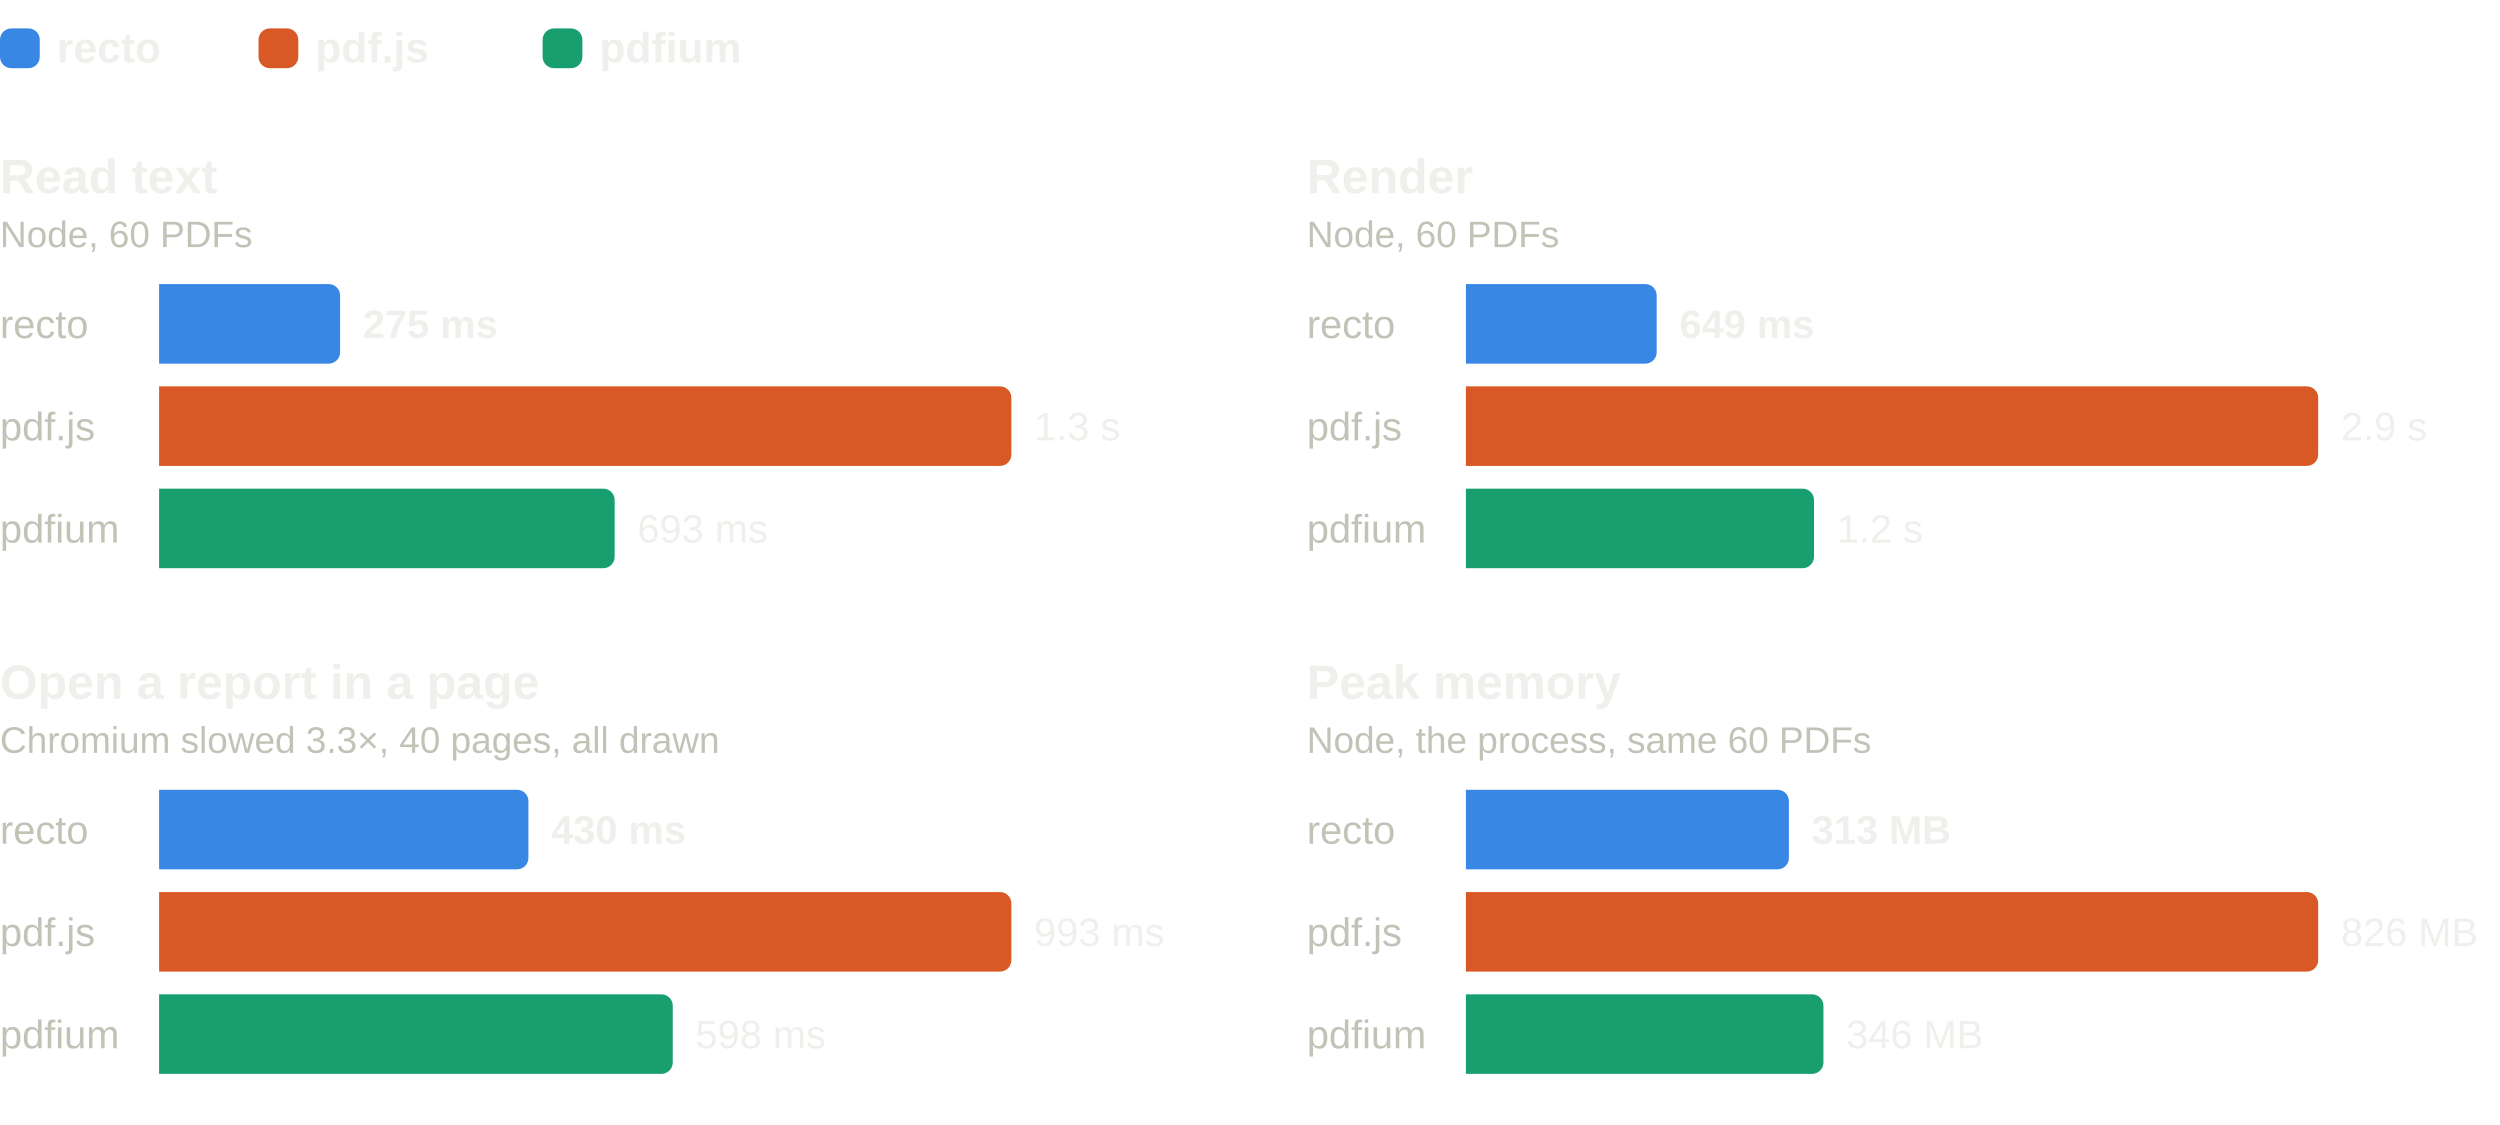
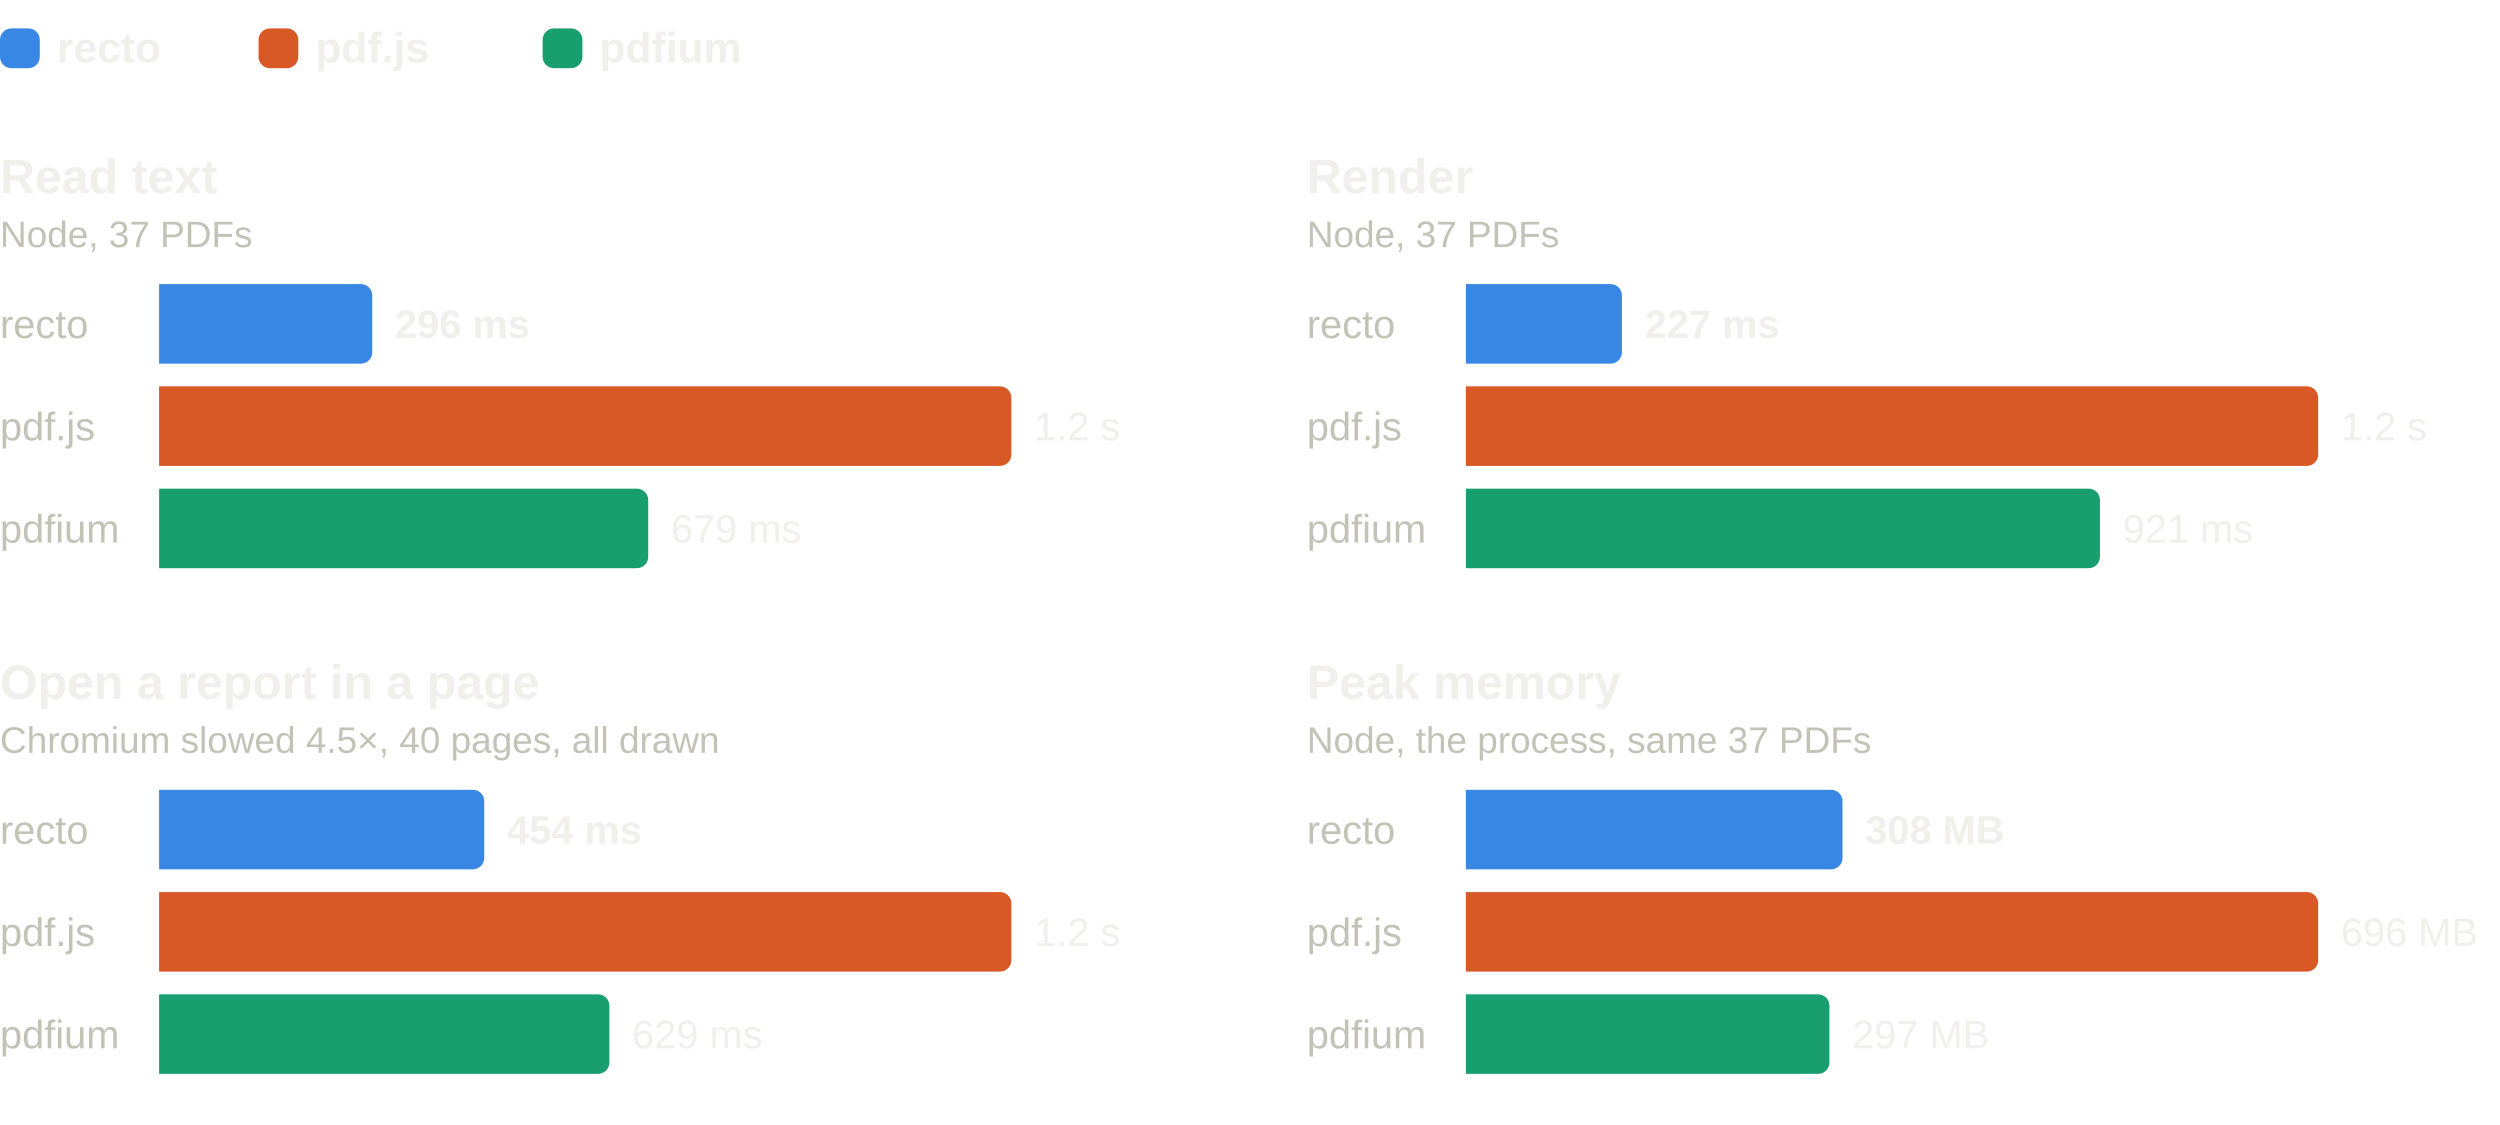
- <svg xmlns="http://www.w3.org/2000/svg" viewBox="0 0 880 396" width="880" height="396" role="img" aria-label="Benchmark medians: Read text: recto 275 ms, pdf.js 1.3 s, pdfium 693 ms; Render: recto 649 ms, pdf.js 2.9 s, pdfium 1.2 s; Open a report in a page: recto 430 ms, pdf.js 993 ms, pdfium 598 ms; Peak memory: recto 313 MB, pdf.js 826 MB, pdfium 346 MB">
+ <svg xmlns="http://www.w3.org/2000/svg" viewBox="0 0 880 396" width="880" height="396" role="img" aria-label="Benchmark medians: Read text: recto 296 ms, pdf.js 1.2 s, pdfium 679 ms; Render: recto 227 ms, pdf.js 1.2 s, pdfium 921 ms; Open a report in a page: recto 454 ms, pdf.js 1.2 s, pdfium 629 ms; Peak memory: recto 308 MB, pdf.js 696 MB, pdfium 297 MB">
  <style>text{font-family:-apple-system, BlinkMacSystemFont, "Segoe UI", "Helvetica Neue", Arial, sans-serif}.t{fill:#f0efec}.s{fill:#c3c2b7}</style>
  <rect x="0" y="10" width="14" height="14" rx="4" fill="#3987e5" />
  <text x="20" y="22" class="t" font-size="15" font-weight="600">recto</text>
  <rect x="91" y="10" width="14" height="14" rx="4" fill="#d95926" />
  <text x="111" y="22" class="t" font-size="15" font-weight="600">pdf.js</text>
  <rect x="191" y="10" width="14" height="14" rx="4" fill="#199e70" />
  <text x="211" y="22" class="t" font-size="15" font-weight="600">pdfium</text>
  <text x="0" y="68" class="t" font-size="17" font-weight="650">Read text</text>
-   <text x="0" y="87" class="s" font-size="13">Node, 60 PDFs</text>
+   <text x="0" y="87" class="s" font-size="13">Node, 37 PDFs</text>
  <text x="0" y="119" class="s" font-size="14">recto</text>
-   <path d="M56 100 h59.709 a4 4 0 0 1 4 4 v20 a4 4 0 0 1 -4 4 h-59.709 z" fill="#3987e5" />
-   <text x="127.709" y="119" class="t" font-size="14" font-weight="650">275 ms</text>
+   <path d="M56 100 h71.038 a4 4 0 0 1 4 4 v20 a4 4 0 0 1 -4 4 h-71.038 z" fill="#3987e5" />
+   <text x="139.038" y="119" class="t" font-size="14" font-weight="650">296 ms</text>
  <text x="0" y="155" class="s" font-size="14">pdf.js</text>
  <path d="M56 136 h296 a4 4 0 0 1 4 4 v20 a4 4 0 0 1 -4 4 h-296 z" fill="#d95926" />
-   <text x="364" y="155" class="t" font-size="14" font-weight="400">1.3 s</text>
+   <text x="364" y="155" class="t" font-size="14" font-weight="400">1.2 s</text>
  <text x="0" y="191" class="s" font-size="14">pdfium</text>
-   <path d="M56 172 h156.36 a4 4 0 0 1 4 4 v20 a4 4 0 0 1 -4 4 h-156.36 z" fill="#199e70" />
-   <text x="224.36" y="191" class="t" font-size="14" font-weight="400">693 ms</text>
+   <path d="M56 172 h168.174 a4 4 0 0 1 4 4 v20 a4 4 0 0 1 -4 4 h-168.174 z" fill="#199e70" />
+   <text x="236.174" y="191" class="t" font-size="14" font-weight="400">679 ms</text>
  <text x="460" y="68" class="t" font-size="17" font-weight="650">Render</text>
-   <text x="460" y="87" class="s" font-size="13">Node, 60 PDFs</text>
+   <text x="460" y="87" class="s" font-size="13">Node, 37 PDFs</text>
  <text x="460" y="119" class="s" font-size="14">recto</text>
-   <path d="M516 100 h63.153 a4 4 0 0 1 4 4 v20 a4 4 0 0 1 -4 4 h-63.153 z" fill="#3987e5" />
-   <text x="591.153" y="119" class="t" font-size="14" font-weight="650">649 ms</text>
+   <path d="M516 100 h50.918 a4 4 0 0 1 4 4 v20 a4 4 0 0 1 -4 4 h-50.918 z" fill="#3987e5" />
+   <text x="578.918" y="119" class="t" font-size="14" font-weight="650">227 ms</text>
  <text x="460" y="155" class="s" font-size="14">pdf.js</text>
  <path d="M516 136 h296 a4 4 0 0 1 4 4 v20 a4 4 0 0 1 -4 4 h-296 z" fill="#d95926" />
-   <text x="824" y="155" class="t" font-size="14" font-weight="400">2.9 s</text>
+   <text x="824" y="155" class="t" font-size="14" font-weight="400">1.2 s</text>
  <text x="460" y="191" class="s" font-size="14">pdfium</text>
-   <path d="M516 172 h118.526 a4 4 0 0 1 4 4 v20 a4 4 0 0 1 -4 4 h-118.526 z" fill="#199e70" />
-   <text x="646.526" y="191" class="t" font-size="14" font-weight="400">1.2 s</text>
+   <path d="M516 172 h219.183 a4 4 0 0 1 4 4 v20 a4 4 0 0 1 -4 4 h-219.183 z" fill="#199e70" />
+   <text x="747.183" y="191" class="t" font-size="14" font-weight="400">921 ms</text>
  <text x="0" y="246" class="t" font-size="17" font-weight="650">Open a report in a page</text>
-   <text x="0" y="265" class="s" font-size="13">Chromium slowed 3.3×, 40 pages, all drawn</text>
+   <text x="0" y="265" class="s" font-size="13">Chromium slowed 4.5×, 40 pages, all drawn</text>
  <text x="0" y="297" class="s" font-size="14">recto</text>
-   <path d="M56 278 h126.009 a4 4 0 0 1 4 4 v20 a4 4 0 0 1 -4 4 h-126.009 z" fill="#3987e5" />
-   <text x="194.009" y="297" class="t" font-size="14" font-weight="650">430 ms</text>
+   <path d="M56 278 h110.45 a4 4 0 0 1 4 4 v20 a4 4 0 0 1 -4 4 h-110.45 z" fill="#3987e5" />
+   <text x="178.45" y="297" class="t" font-size="14" font-weight="650">454 ms</text>
  <text x="0" y="333" class="s" font-size="14">pdf.js</text>
  <path d="M56 314 h296 a4 4 0 0 1 4 4 v20 a4 4 0 0 1 -4 4 h-296 z" fill="#d95926" />
-   <text x="364" y="333" class="t" font-size="14" font-weight="400">993 ms</text>
+   <text x="364" y="333" class="t" font-size="14" font-weight="400">1.2 s</text>
  <text x="0" y="369" class="s" font-size="14">pdfium</text>
-   <path d="M56 350 h176.81 a4 4 0 0 1 4 4 v20 a4 4 0 0 1 -4 4 h-176.81 z" fill="#199e70" />
-   <text x="244.81" y="369" class="t" font-size="14" font-weight="400">598 ms</text>
+   <path d="M56 350 h154.506 a4 4 0 0 1 4 4 v20 a4 4 0 0 1 -4 4 h-154.506 z" fill="#199e70" />
+   <text x="222.506" y="369" class="t" font-size="14" font-weight="400">629 ms</text>
  <text x="460" y="246" class="t" font-size="17" font-weight="650">Peak memory</text>
-   <text x="460" y="265" class="s" font-size="13">Node, the process, same 60 PDFs</text>
+   <text x="460" y="265" class="s" font-size="13">Node, the process, same 37 PDFs</text>
  <text x="460" y="297" class="s" font-size="14">recto</text>
-   <path d="M516 278 h109.698 a4 4 0 0 1 4 4 v20 a4 4 0 0 1 -4 4 h-109.698 z" fill="#3987e5" />
-   <text x="637.698" y="297" class="t" font-size="14" font-weight="650">313 MB</text>
+   <path d="M516 278 h128.567 a4 4 0 0 1 4 4 v20 a4 4 0 0 1 -4 4 h-128.567 z" fill="#3987e5" />
+   <text x="656.567" y="297" class="t" font-size="14" font-weight="650">308 MB</text>
  <text x="460" y="333" class="s" font-size="14">pdf.js</text>
  <path d="M516 314 h296 a4 4 0 0 1 4 4 v20 a4 4 0 0 1 -4 4 h-296 z" fill="#d95926" />
-   <text x="824" y="333" class="t" font-size="14" font-weight="400">826 MB</text>
+   <text x="824" y="333" class="t" font-size="14" font-weight="400">696 MB</text>
  <text x="460" y="369" class="s" font-size="14">pdfium</text>
-   <path d="M516 350 h121.852 a4 4 0 0 1 4 4 v20 a4 4 0 0 1 -4 4 h-121.852 z" fill="#199e70" />
-   <text x="649.852" y="369" class="t" font-size="14" font-weight="400">346 MB</text>
+   <path d="M516 350 h123.964 a4 4 0 0 1 4 4 v20 a4 4 0 0 1 -4 4 h-123.964 z" fill="#199e70" />
+   <text x="651.964" y="369" class="t" font-size="14" font-weight="400">297 MB</text>
</svg>
